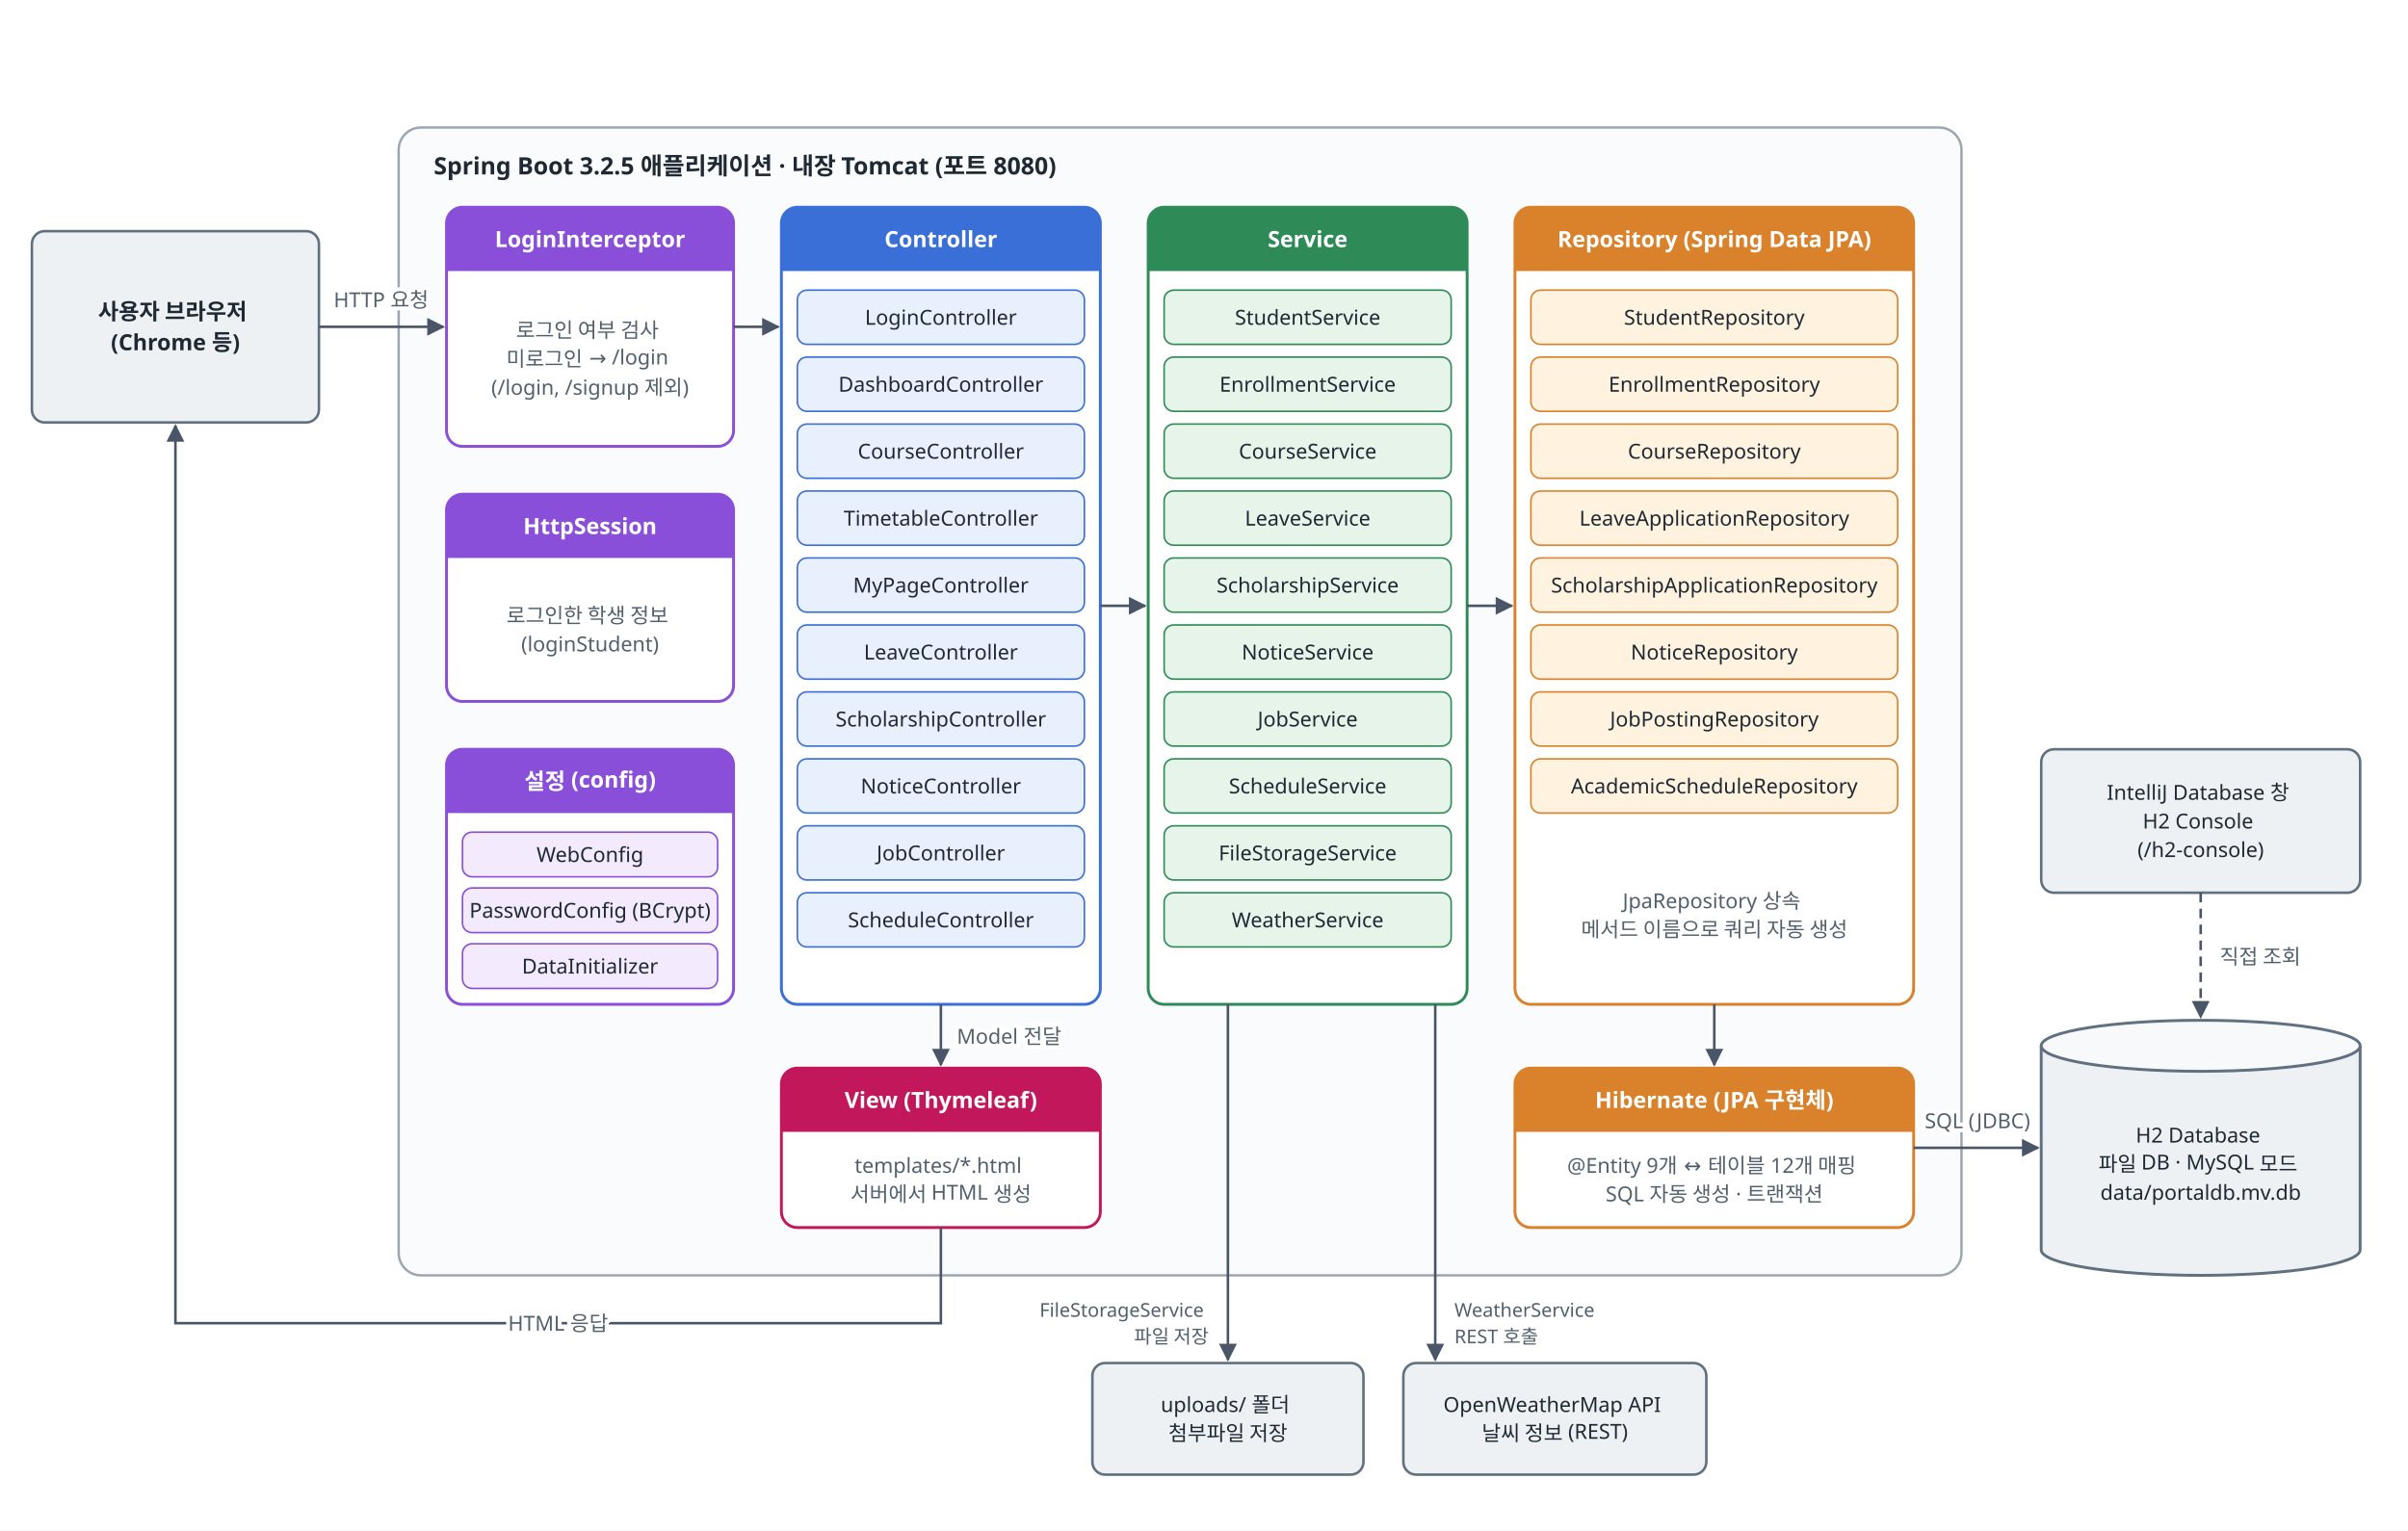
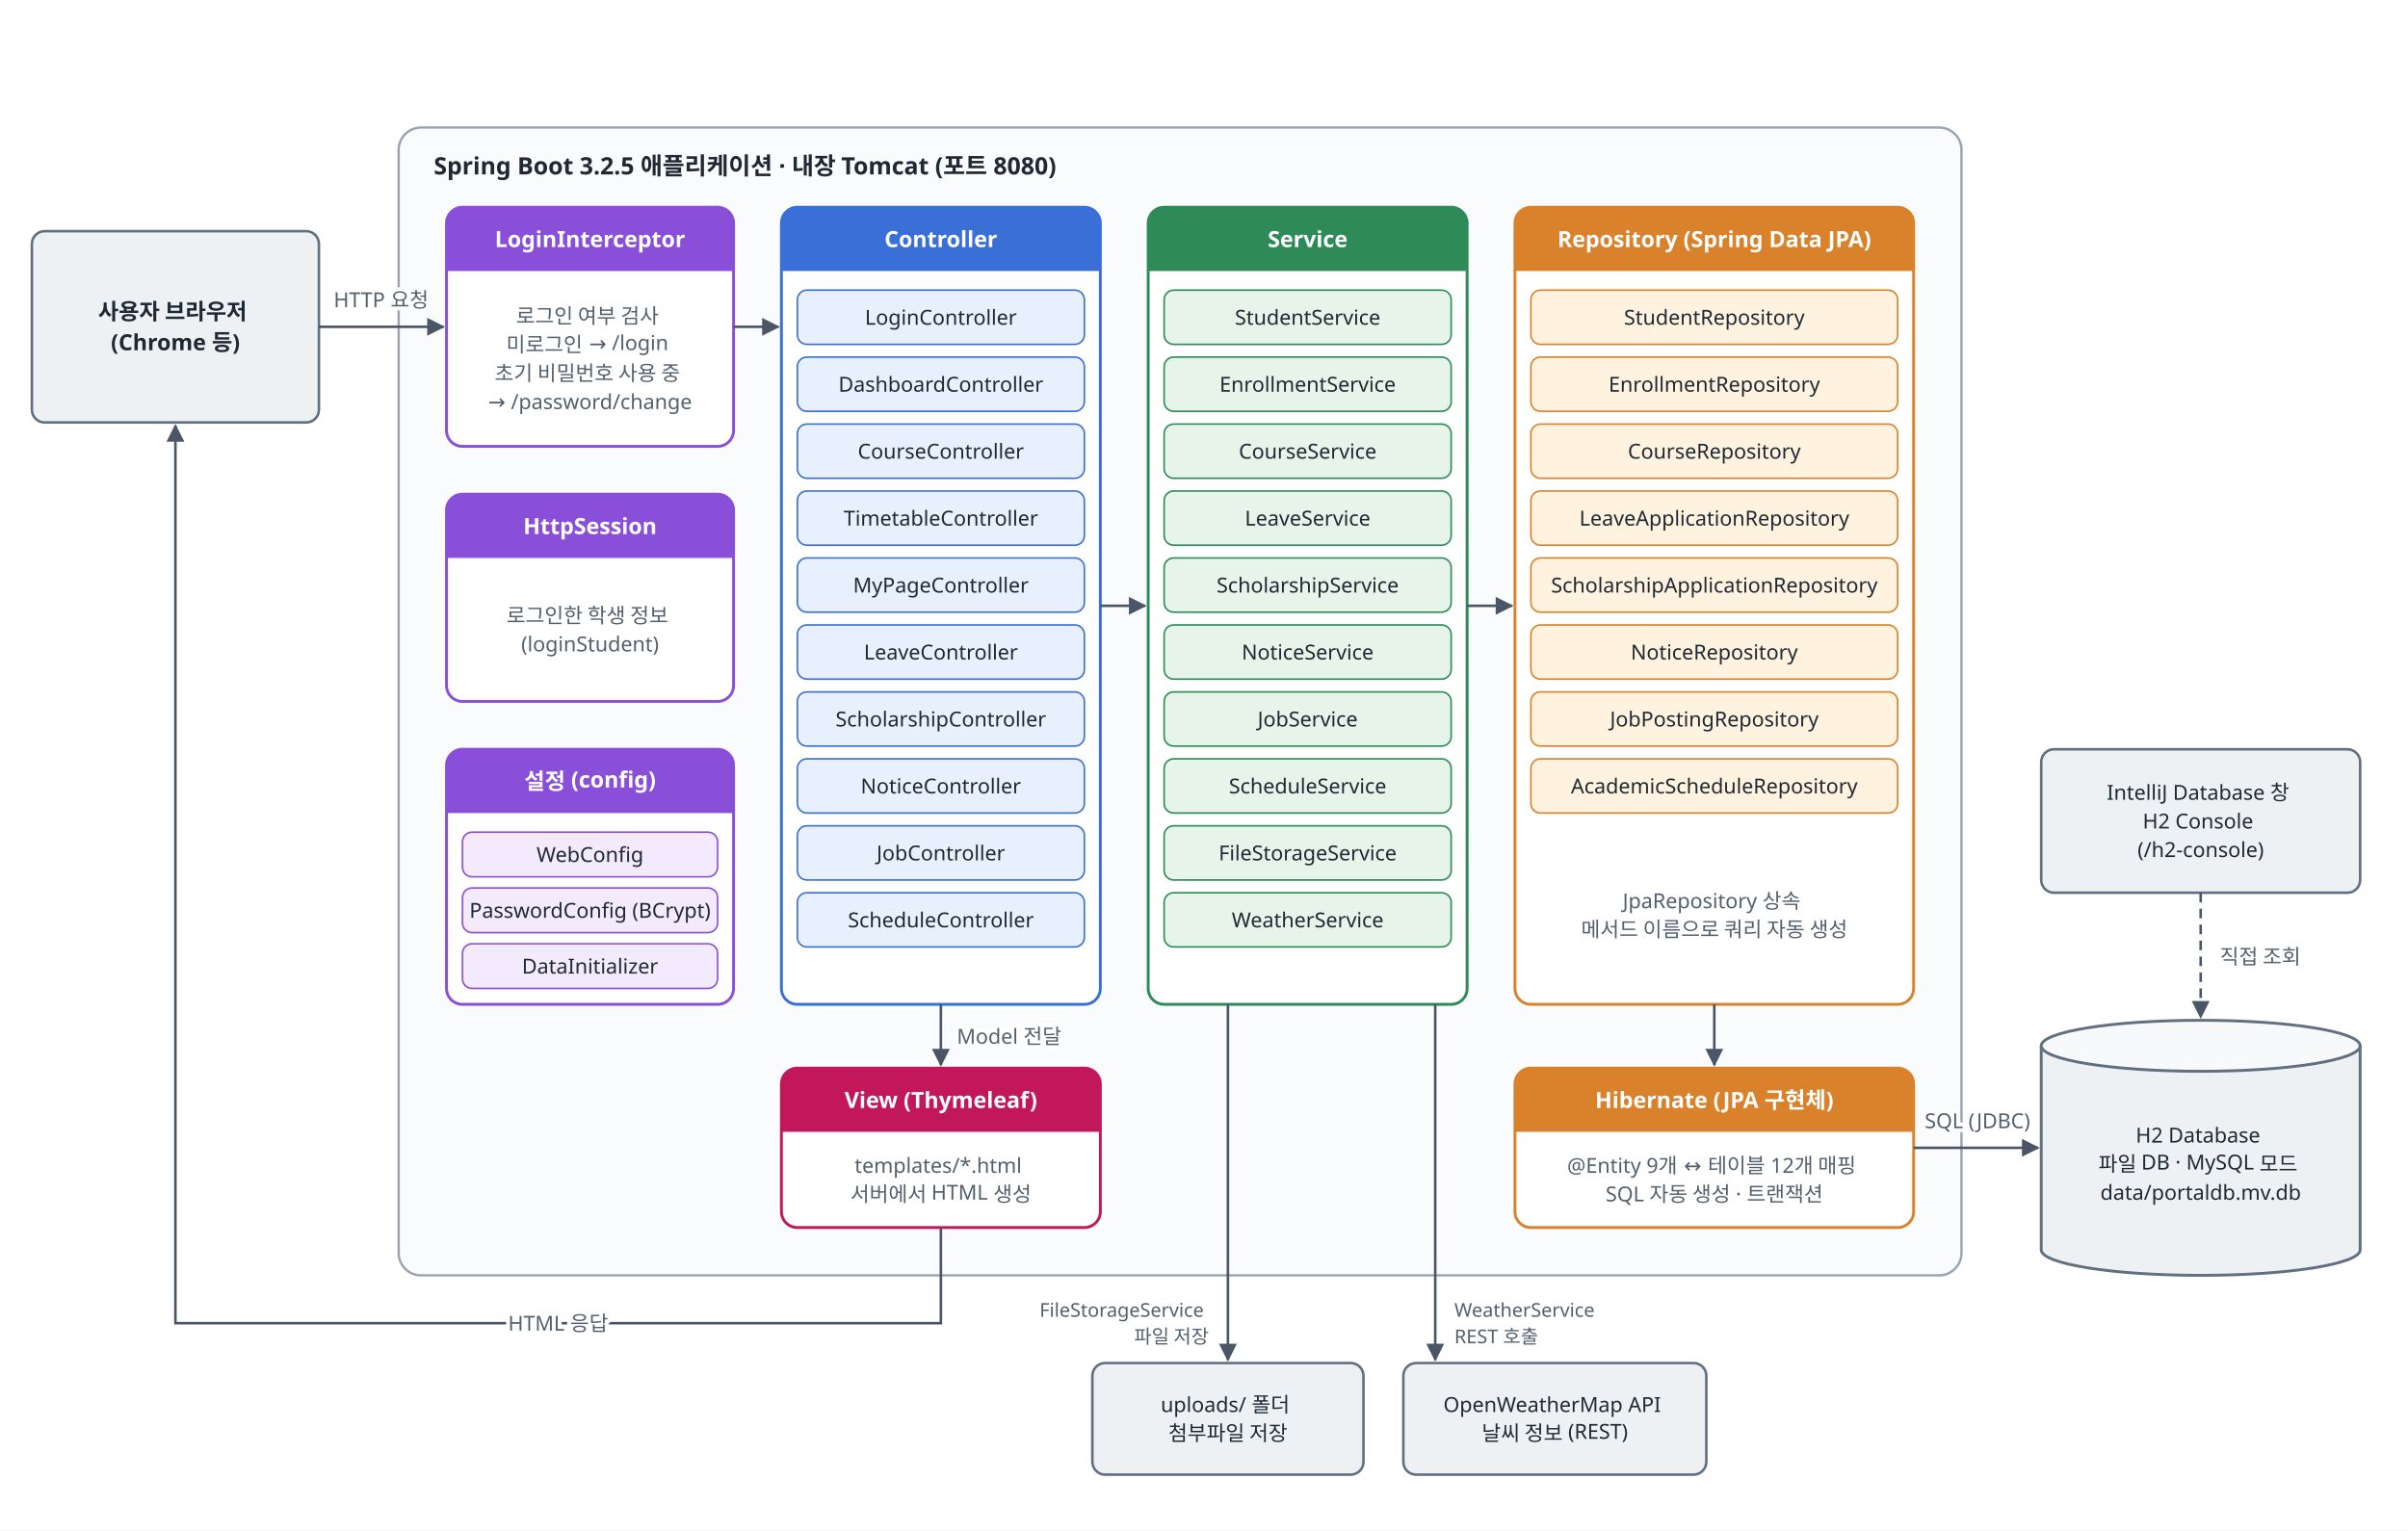
<svg xmlns="http://www.w3.org/2000/svg" width="1510" height="960" viewBox="0 0 1510 960" font-family="'Apple SD Gothic Neo','Malgun Gothic','Noto Sans KR',sans-serif">
  <defs>
    <marker id="arr" viewBox="0 0 10 10" refX="9" refY="5" markerWidth="7" markerHeight="7" orient="auto-start-reverse">
      <path d="M0,0 L10,5 L0,10 z" fill="#4A5568" />
    </marker>
  </defs>
  <rect width="1510" height="960" fill="#FFFFFF" />
  <rect x="20.0" y="145.0" width="180" height="120" rx="8" fill="#EEF1F4" stroke="#607080" stroke-width="1.6" />
  <text font-size="14" font-weight="600" fill="#1F2933" text-anchor="middle">
    <tspan x="110" y="200.4">사용자 브라우저</tspan>
    <tspan x="110" y="219.7">(Chrome 등)</tspan>
  </text>
  <rect x="250" y="80" width="980" height="720" rx="14" fill="#FAFBFC" stroke="#9AA5B1" stroke-width="1.5" />
  <text font-size="15" font-weight="700" fill="#1F2933" text-anchor="start">
    <tspan x="272" y="109.4">Spring Boot 3.2.5 애플리케이션  ·  내장 Tomcat (포트 8080)</tspan>
  </text>
  <rect x="280" y="130" width="180" height="150" rx="10" fill="#FFFFFF" stroke="#8A4FD8" stroke-width="1.8" />
  <path d="M280,170 V140 a10,10 0 0 1 10,-10 H450 a10,10 0 0 1 10,10 V170 Z" fill="#8A4FD8" />
  <text font-size="14" font-weight="700" fill="#FFFFFF" text-anchor="middle">
    <tspan x="370.0" y="155.0">LoginInterceptor</tspan>
  </text>
  <text font-size="13" font-weight="400" fill="#52606D" text-anchor="middle">
-     <tspan x="370.0" y="211.7">로그인 여부 검사</tspan>
-     <tspan x="370.0" y="229.7">미로그인 → /login</tspan>
-     <tspan x="370.0" y="247.6">(/login, /signup 제외)</tspan>
+     <tspan x="370.0" y="202.8">로그인 여부 검사</tspan>
+     <tspan x="370.0" y="220.7">미로그인 → /login</tspan>
+     <tspan x="370.0" y="238.7">초기 비밀번호 사용 중</tspan>
+     <tspan x="370.0" y="256.6">→ /password/change</tspan>
  </text>
  <rect x="280" y="310" width="180" height="130" rx="10" fill="#FFFFFF" stroke="#8A4FD8" stroke-width="1.8" />
  <path d="M280,350 V320 a10,10 0 0 1 10,-10 H450 a10,10 0 0 1 10,10 V350 Z" fill="#8A4FD8" />
  <text font-size="14" font-weight="700" fill="#FFFFFF" text-anchor="middle">
    <tspan x="370.0" y="335.0">HttpSession</tspan>
  </text>
  <text font-size="13" font-weight="400" fill="#52606D" text-anchor="middle">
    <tspan x="370.0" y="390.7">로그인한 학생 정보</tspan>
    <tspan x="370.0" y="408.6">(loginStudent)</tspan>
  </text>
  <rect x="280" y="470" width="180" height="160" rx="10" fill="#FFFFFF" stroke="#8A4FD8" stroke-width="1.8" />
  <path d="M280,510 V480 a10,10 0 0 1 10,-10 H450 a10,10 0 0 1 10,10 V510 Z" fill="#8A4FD8" />
  <text font-size="14" font-weight="700" fill="#FFFFFF" text-anchor="middle">
    <tspan x="370.0" y="495.0">설정 (config)</tspan>
  </text>
  <rect x="290" y="522" width="160" height="28" rx="6" fill="#F3EAFD" stroke="#8A4FD8" stroke-width="1" />
  <text font-size="13" font-weight="400" fill="#1F2933" text-anchor="middle">
    <tspan x="370.0" y="540.7">WebConfig</tspan>
  </text>
  <rect x="290" y="557" width="160" height="28" rx="6" fill="#F3EAFD" stroke="#8A4FD8" stroke-width="1" />
  <text font-size="13" font-weight="400" fill="#1F2933" text-anchor="middle">
    <tspan x="370.0" y="575.7">PasswordConfig (BCrypt)</tspan>
  </text>
  <rect x="290" y="592" width="160" height="28" rx="6" fill="#F3EAFD" stroke="#8A4FD8" stroke-width="1" />
  <text font-size="13" font-weight="400" fill="#1F2933" text-anchor="middle">
    <tspan x="370.0" y="610.7">DataInitializer</tspan>
  </text>
  <rect x="490" y="130" width="200" height="500" rx="10" fill="#FFFFFF" stroke="#3B6FD8" stroke-width="1.8" />
  <path d="M490,170 V140 a10,10 0 0 1 10,-10 H680 a10,10 0 0 1 10,10 V170 Z" fill="#3B6FD8" />
  <text font-size="14" font-weight="700" fill="#FFFFFF" text-anchor="middle">
    <tspan x="590.0" y="155.0">Controller</tspan>
  </text>
  <rect x="500" y="182" width="180" height="34" rx="6" fill="#E8F0FE" stroke="#3B6FD8" stroke-width="1" />
  <text font-size="13" font-weight="400" fill="#1F2933" text-anchor="middle">
    <tspan x="590.0" y="203.7">LoginController</tspan>
  </text>
  <rect x="500" y="224" width="180" height="34" rx="6" fill="#E8F0FE" stroke="#3B6FD8" stroke-width="1" />
  <text font-size="13" font-weight="400" fill="#1F2933" text-anchor="middle">
    <tspan x="590.0" y="245.7">DashboardController</tspan>
  </text>
  <rect x="500" y="266" width="180" height="34" rx="6" fill="#E8F0FE" stroke="#3B6FD8" stroke-width="1" />
  <text font-size="13" font-weight="400" fill="#1F2933" text-anchor="middle">
    <tspan x="590.0" y="287.7">CourseController</tspan>
  </text>
  <rect x="500" y="308" width="180" height="34" rx="6" fill="#E8F0FE" stroke="#3B6FD8" stroke-width="1" />
  <text font-size="13" font-weight="400" fill="#1F2933" text-anchor="middle">
    <tspan x="590.0" y="329.7">TimetableController</tspan>
  </text>
  <rect x="500" y="350" width="180" height="34" rx="6" fill="#E8F0FE" stroke="#3B6FD8" stroke-width="1" />
  <text font-size="13" font-weight="400" fill="#1F2933" text-anchor="middle">
    <tspan x="590.0" y="371.7">MyPageController</tspan>
  </text>
  <rect x="500" y="392" width="180" height="34" rx="6" fill="#E8F0FE" stroke="#3B6FD8" stroke-width="1" />
  <text font-size="13" font-weight="400" fill="#1F2933" text-anchor="middle">
    <tspan x="590.0" y="413.7">LeaveController</tspan>
  </text>
  <rect x="500" y="434" width="180" height="34" rx="6" fill="#E8F0FE" stroke="#3B6FD8" stroke-width="1" />
  <text font-size="13" font-weight="400" fill="#1F2933" text-anchor="middle">
    <tspan x="590.0" y="455.7">ScholarshipController</tspan>
  </text>
  <rect x="500" y="476" width="180" height="34" rx="6" fill="#E8F0FE" stroke="#3B6FD8" stroke-width="1" />
  <text font-size="13" font-weight="400" fill="#1F2933" text-anchor="middle">
    <tspan x="590.0" y="497.7">NoticeController</tspan>
  </text>
  <rect x="500" y="518" width="180" height="34" rx="6" fill="#E8F0FE" stroke="#3B6FD8" stroke-width="1" />
  <text font-size="13" font-weight="400" fill="#1F2933" text-anchor="middle">
    <tspan x="590.0" y="539.7">JobController</tspan>
  </text>
  <rect x="500" y="560" width="180" height="34" rx="6" fill="#E8F0FE" stroke="#3B6FD8" stroke-width="1" />
  <text font-size="13" font-weight="400" fill="#1F2933" text-anchor="middle">
    <tspan x="590.0" y="581.7">ScheduleController</tspan>
  </text>
  <rect x="720" y="130" width="200" height="500" rx="10" fill="#FFFFFF" stroke="#2E8B57" stroke-width="1.8" />
  <path d="M720,170 V140 a10,10 0 0 1 10,-10 H910 a10,10 0 0 1 10,10 V170 Z" fill="#2E8B57" />
  <text font-size="14" font-weight="700" fill="#FFFFFF" text-anchor="middle">
    <tspan x="820.0" y="155.0">Service</tspan>
  </text>
  <rect x="730" y="182" width="180" height="34" rx="6" fill="#E6F4EA" stroke="#2E8B57" stroke-width="1" />
  <text font-size="13" font-weight="400" fill="#1F2933" text-anchor="middle">
    <tspan x="820.0" y="203.7">StudentService</tspan>
  </text>
  <rect x="730" y="224" width="180" height="34" rx="6" fill="#E6F4EA" stroke="#2E8B57" stroke-width="1" />
  <text font-size="13" font-weight="400" fill="#1F2933" text-anchor="middle">
    <tspan x="820.0" y="245.7">EnrollmentService</tspan>
  </text>
  <rect x="730" y="266" width="180" height="34" rx="6" fill="#E6F4EA" stroke="#2E8B57" stroke-width="1" />
  <text font-size="13" font-weight="400" fill="#1F2933" text-anchor="middle">
    <tspan x="820.0" y="287.7">CourseService</tspan>
  </text>
  <rect x="730" y="308" width="180" height="34" rx="6" fill="#E6F4EA" stroke="#2E8B57" stroke-width="1" />
  <text font-size="13" font-weight="400" fill="#1F2933" text-anchor="middle">
    <tspan x="820.0" y="329.7">LeaveService</tspan>
  </text>
  <rect x="730" y="350" width="180" height="34" rx="6" fill="#E6F4EA" stroke="#2E8B57" stroke-width="1" />
  <text font-size="13" font-weight="400" fill="#1F2933" text-anchor="middle">
    <tspan x="820.0" y="371.7">ScholarshipService</tspan>
  </text>
  <rect x="730" y="392" width="180" height="34" rx="6" fill="#E6F4EA" stroke="#2E8B57" stroke-width="1" />
  <text font-size="13" font-weight="400" fill="#1F2933" text-anchor="middle">
    <tspan x="820.0" y="413.7">NoticeService</tspan>
  </text>
  <rect x="730" y="434" width="180" height="34" rx="6" fill="#E6F4EA" stroke="#2E8B57" stroke-width="1" />
  <text font-size="13" font-weight="400" fill="#1F2933" text-anchor="middle">
    <tspan x="820.0" y="455.7">JobService</tspan>
  </text>
  <rect x="730" y="476" width="180" height="34" rx="6" fill="#E6F4EA" stroke="#2E8B57" stroke-width="1" />
  <text font-size="13" font-weight="400" fill="#1F2933" text-anchor="middle">
    <tspan x="820.0" y="497.7">ScheduleService</tspan>
  </text>
  <rect x="730" y="518" width="180" height="34" rx="6" fill="#E6F4EA" stroke="#2E8B57" stroke-width="1" />
  <text font-size="13" font-weight="400" fill="#1F2933" text-anchor="middle">
    <tspan x="820.0" y="539.7">FileStorageService</tspan>
  </text>
  <rect x="730" y="560" width="180" height="34" rx="6" fill="#E6F4EA" stroke="#2E8B57" stroke-width="1" />
  <text font-size="13" font-weight="400" fill="#1F2933" text-anchor="middle">
    <tspan x="820.0" y="581.7">WeatherService</tspan>
  </text>
  <rect x="950" y="130" width="250" height="500" rx="10" fill="#FFFFFF" stroke="#D9822B" stroke-width="1.8" />
  <path d="M950,170 V140 a10,10 0 0 1 10,-10 H1190 a10,10 0 0 1 10,10 V170 Z" fill="#D9822B" />
  <text font-size="14" font-weight="700" fill="#FFFFFF" text-anchor="middle">
    <tspan x="1075.0" y="155.0">Repository (Spring Data JPA)</tspan>
  </text>
  <rect x="960" y="182" width="230" height="34" rx="6" fill="#FFF3E0" stroke="#D9822B" stroke-width="1" />
  <text font-size="13" font-weight="400" fill="#1F2933" text-anchor="middle">
    <tspan x="1075.0" y="203.7">StudentRepository</tspan>
  </text>
  <rect x="960" y="224" width="230" height="34" rx="6" fill="#FFF3E0" stroke="#D9822B" stroke-width="1" />
  <text font-size="13" font-weight="400" fill="#1F2933" text-anchor="middle">
    <tspan x="1075.0" y="245.7">EnrollmentRepository</tspan>
  </text>
  <rect x="960" y="266" width="230" height="34" rx="6" fill="#FFF3E0" stroke="#D9822B" stroke-width="1" />
  <text font-size="13" font-weight="400" fill="#1F2933" text-anchor="middle">
    <tspan x="1075.0" y="287.7">CourseRepository</tspan>
  </text>
  <rect x="960" y="308" width="230" height="34" rx="6" fill="#FFF3E0" stroke="#D9822B" stroke-width="1" />
  <text font-size="13" font-weight="400" fill="#1F2933" text-anchor="middle">
    <tspan x="1075.0" y="329.7">LeaveApplicationRepository</tspan>
  </text>
  <rect x="960" y="350" width="230" height="34" rx="6" fill="#FFF3E0" stroke="#D9822B" stroke-width="1" />
  <text font-size="13" font-weight="400" fill="#1F2933" text-anchor="middle">
    <tspan x="1075.0" y="371.7">ScholarshipApplicationRepository</tspan>
  </text>
  <rect x="960" y="392" width="230" height="34" rx="6" fill="#FFF3E0" stroke="#D9822B" stroke-width="1" />
  <text font-size="13" font-weight="400" fill="#1F2933" text-anchor="middle">
    <tspan x="1075.0" y="413.7">NoticeRepository</tspan>
  </text>
  <rect x="960" y="434" width="230" height="34" rx="6" fill="#FFF3E0" stroke="#D9822B" stroke-width="1" />
  <text font-size="13" font-weight="400" fill="#1F2933" text-anchor="middle">
    <tspan x="1075.0" y="455.7">JobPostingRepository</tspan>
  </text>
  <rect x="960" y="476" width="230" height="34" rx="6" fill="#FFF3E0" stroke="#D9822B" stroke-width="1" />
  <text font-size="13" font-weight="400" fill="#1F2933" text-anchor="middle">
    <tspan x="1075.0" y="497.7">AcademicScheduleRepository</tspan>
  </text>
  <text font-size="13" font-weight="400" fill="#52606D" text-anchor="middle">
    <tspan x="1075.0" y="569.7">JpaRepository 상속</tspan>
    <tspan x="1075.0" y="587.6">메서드 이름으로 쿼리 자동 생성</tspan>
  </text>
  <rect x="490" y="670" width="200" height="100" rx="10" fill="#FFFFFF" stroke="#C2185B" stroke-width="1.8" />
  <path d="M490,710 V680 a10,10 0 0 1 10,-10 H680 a10,10 0 0 1 10,10 V710 Z" fill="#C2185B" />
  <text font-size="14" font-weight="700" fill="#FFFFFF" text-anchor="middle">
    <tspan x="590.0" y="695.0">View (Thymeleaf)</tspan>
  </text>
  <text font-size="13" font-weight="400" fill="#52606D" text-anchor="middle">
    <tspan x="590.0" y="735.7">templates/*.html</tspan>
    <tspan x="590.0" y="753.6">서버에서 HTML 생성</tspan>
  </text>
  <rect x="950" y="670" width="250" height="100" rx="10" fill="#FFFFFF" stroke="#D9822B" stroke-width="1.8" />
  <path d="M950,710 V680 a10,10 0 0 1 10,-10 H1190 a10,10 0 0 1 10,10 V710 Z" fill="#D9822B" />
  <text font-size="14" font-weight="700" fill="#FFFFFF" text-anchor="middle">
    <tspan x="1075.0" y="695.0">Hibernate (JPA 구현체)</tspan>
  </text>
  <text font-size="13" font-weight="400" fill="#52606D" text-anchor="middle">
    <tspan x="1075.0" y="735.7">@Entity 9개 ↔ 테이블 12개 매핑</tspan>
    <tspan x="1075.0" y="753.6">SQL 자동 생성 · 트랜잭션</tspan>
  </text>
  <polyline points="200,205 278,205" fill="none" stroke="#4A5568" stroke-width="1.6" marker-end="url(#arr)" />
  <text font-size="13" font-weight="400" fill="#52606D" text-anchor="middle" stroke="#FFFFFF" stroke-width="5" stroke-linejoin="round" paint-order="stroke">
    <tspan x="239" y="192.7">HTTP 요청</tspan>
  </text>
  <polyline points="460,205 488,205" fill="none" stroke="#4A5568" stroke-width="1.6" marker-end="url(#arr)" />
  <polyline points="690,380 718,380" fill="none" stroke="#4A5568" stroke-width="1.6" marker-end="url(#arr)" />
  <polyline points="920,380 948,380" fill="none" stroke="#4A5568" stroke-width="1.6" marker-end="url(#arr)" />
  <polyline points="590,630 590,668" fill="none" stroke="#4A5568" stroke-width="1.6" marker-end="url(#arr)" />
  <text font-size="13" font-weight="400" fill="#52606D" text-anchor="start" stroke="#FFFFFF" stroke-width="5" stroke-linejoin="round" paint-order="stroke">
    <tspan x="600" y="654.7">Model 전달</tspan>
  </text>
  <polyline points="1075,630 1075,668" fill="none" stroke="#4A5568" stroke-width="1.6" marker-end="url(#arr)" />
  <polyline points="590,770 590,830 110,830 110,267" fill="none" stroke="#4A5568" stroke-width="1.6" marker-end="url(#arr)" />
  <text font-size="13" font-weight="400" fill="#52606D" text-anchor="middle" stroke="#FFFFFF" stroke-width="5" stroke-linejoin="round" paint-order="stroke">
    <tspan x="350" y="834.7">HTML 응답</tspan>
  </text>
  <polyline points="1200,720 1278,720" fill="none" stroke="#4A5568" stroke-width="1.6" marker-end="url(#arr)" />
  <text font-size="13" font-weight="400" fill="#52606D" text-anchor="middle" stroke="#FFFFFF" stroke-width="5" stroke-linejoin="round" paint-order="stroke">
    <tspan x="1240" y="707.7">SQL (JDBC)</tspan>
  </text>
  <path d="M1280,656 V784 A100.0,16 0 0 0 1480,784 V656" fill="#EEF1F4" stroke="#607080" stroke-width="1.8" />
  <ellipse cx="1380.0" cy="656" rx="100.0" ry="16" fill="#F7F9FA" stroke="#607080" stroke-width="1.8" />
  <text font-size="13" font-weight="400" fill="#1F2933" text-anchor="middle">
    <tspan x="1380.0" y="716.7">H2 Database</tspan>
    <tspan x="1380.0" y="734.7">파일 DB · MySQL 모드</tspan>
    <tspan x="1380.0" y="752.6">data/portaldb.mv.db</tspan>
  </text>
  <rect x="1280.0" y="470.0" width="200" height="90" rx="8" fill="#EEF1F4" stroke="#607080" stroke-width="1.6" />
  <text font-size="13" font-weight="400" fill="#1F2933" text-anchor="middle">
    <tspan x="1380" y="501.7">IntelliJ Database 창</tspan>
    <tspan x="1380" y="519.7">H2 Console</tspan>
    <tspan x="1380" y="537.6">(/h2-console)</tspan>
  </text>
  <polyline points="1380,560 1380,638" fill="none" stroke="#4A5568" stroke-width="1.6" stroke-dasharray="6 4" marker-end="url(#arr)" />
  <text font-size="13" font-weight="400" fill="#52606D" text-anchor="start" stroke="#FFFFFF" stroke-width="5" stroke-linejoin="round" paint-order="stroke">
    <tspan x="1392" y="604.7">직접 조회</tspan>
  </text>
  <rect x="685.0" y="855.0" width="170" height="70" rx="8" fill="#EEF1F4" stroke="#607080" stroke-width="1.6" />
  <text font-size="13" font-weight="400" fill="#1F2933" text-anchor="middle">
    <tspan x="770" y="885.7">uploads/ 폴더</tspan>
    <tspan x="770" y="903.6">첨부파일 저장</tspan>
  </text>
  <rect x="880.0" y="855.0" width="190" height="70" rx="8" fill="#EEF1F4" stroke="#607080" stroke-width="1.6" />
  <text font-size="13" font-weight="400" fill="#1F2933" text-anchor="middle">
    <tspan x="975" y="885.7">OpenWeatherMap API</tspan>
    <tspan x="975" y="903.6">날씨 정보 (REST)</tspan>
  </text>
  <polyline points="770,630 770,853" fill="none" stroke="#4A5568" stroke-width="1.6" marker-end="url(#arr)" />
  <text font-size="12" font-weight="400" fill="#52606D" text-anchor="end" stroke="#FFFFFF" stroke-width="5" stroke-linejoin="round" paint-order="stroke">
    <tspan x="758" y="826.0">FileStorageService</tspan>
    <tspan x="758" y="842.6">파일 저장</tspan>
  </text>
  <polyline points="900,630 900,853" fill="none" stroke="#4A5568" stroke-width="1.6" marker-end="url(#arr)" />
  <text font-size="12" font-weight="400" fill="#52606D" text-anchor="start" stroke="#FFFFFF" stroke-width="5" stroke-linejoin="round" paint-order="stroke">
    <tspan x="912" y="826.0">WeatherService</tspan>
    <tspan x="912" y="842.6">REST 호출</tspan>
  </text>
</svg>
